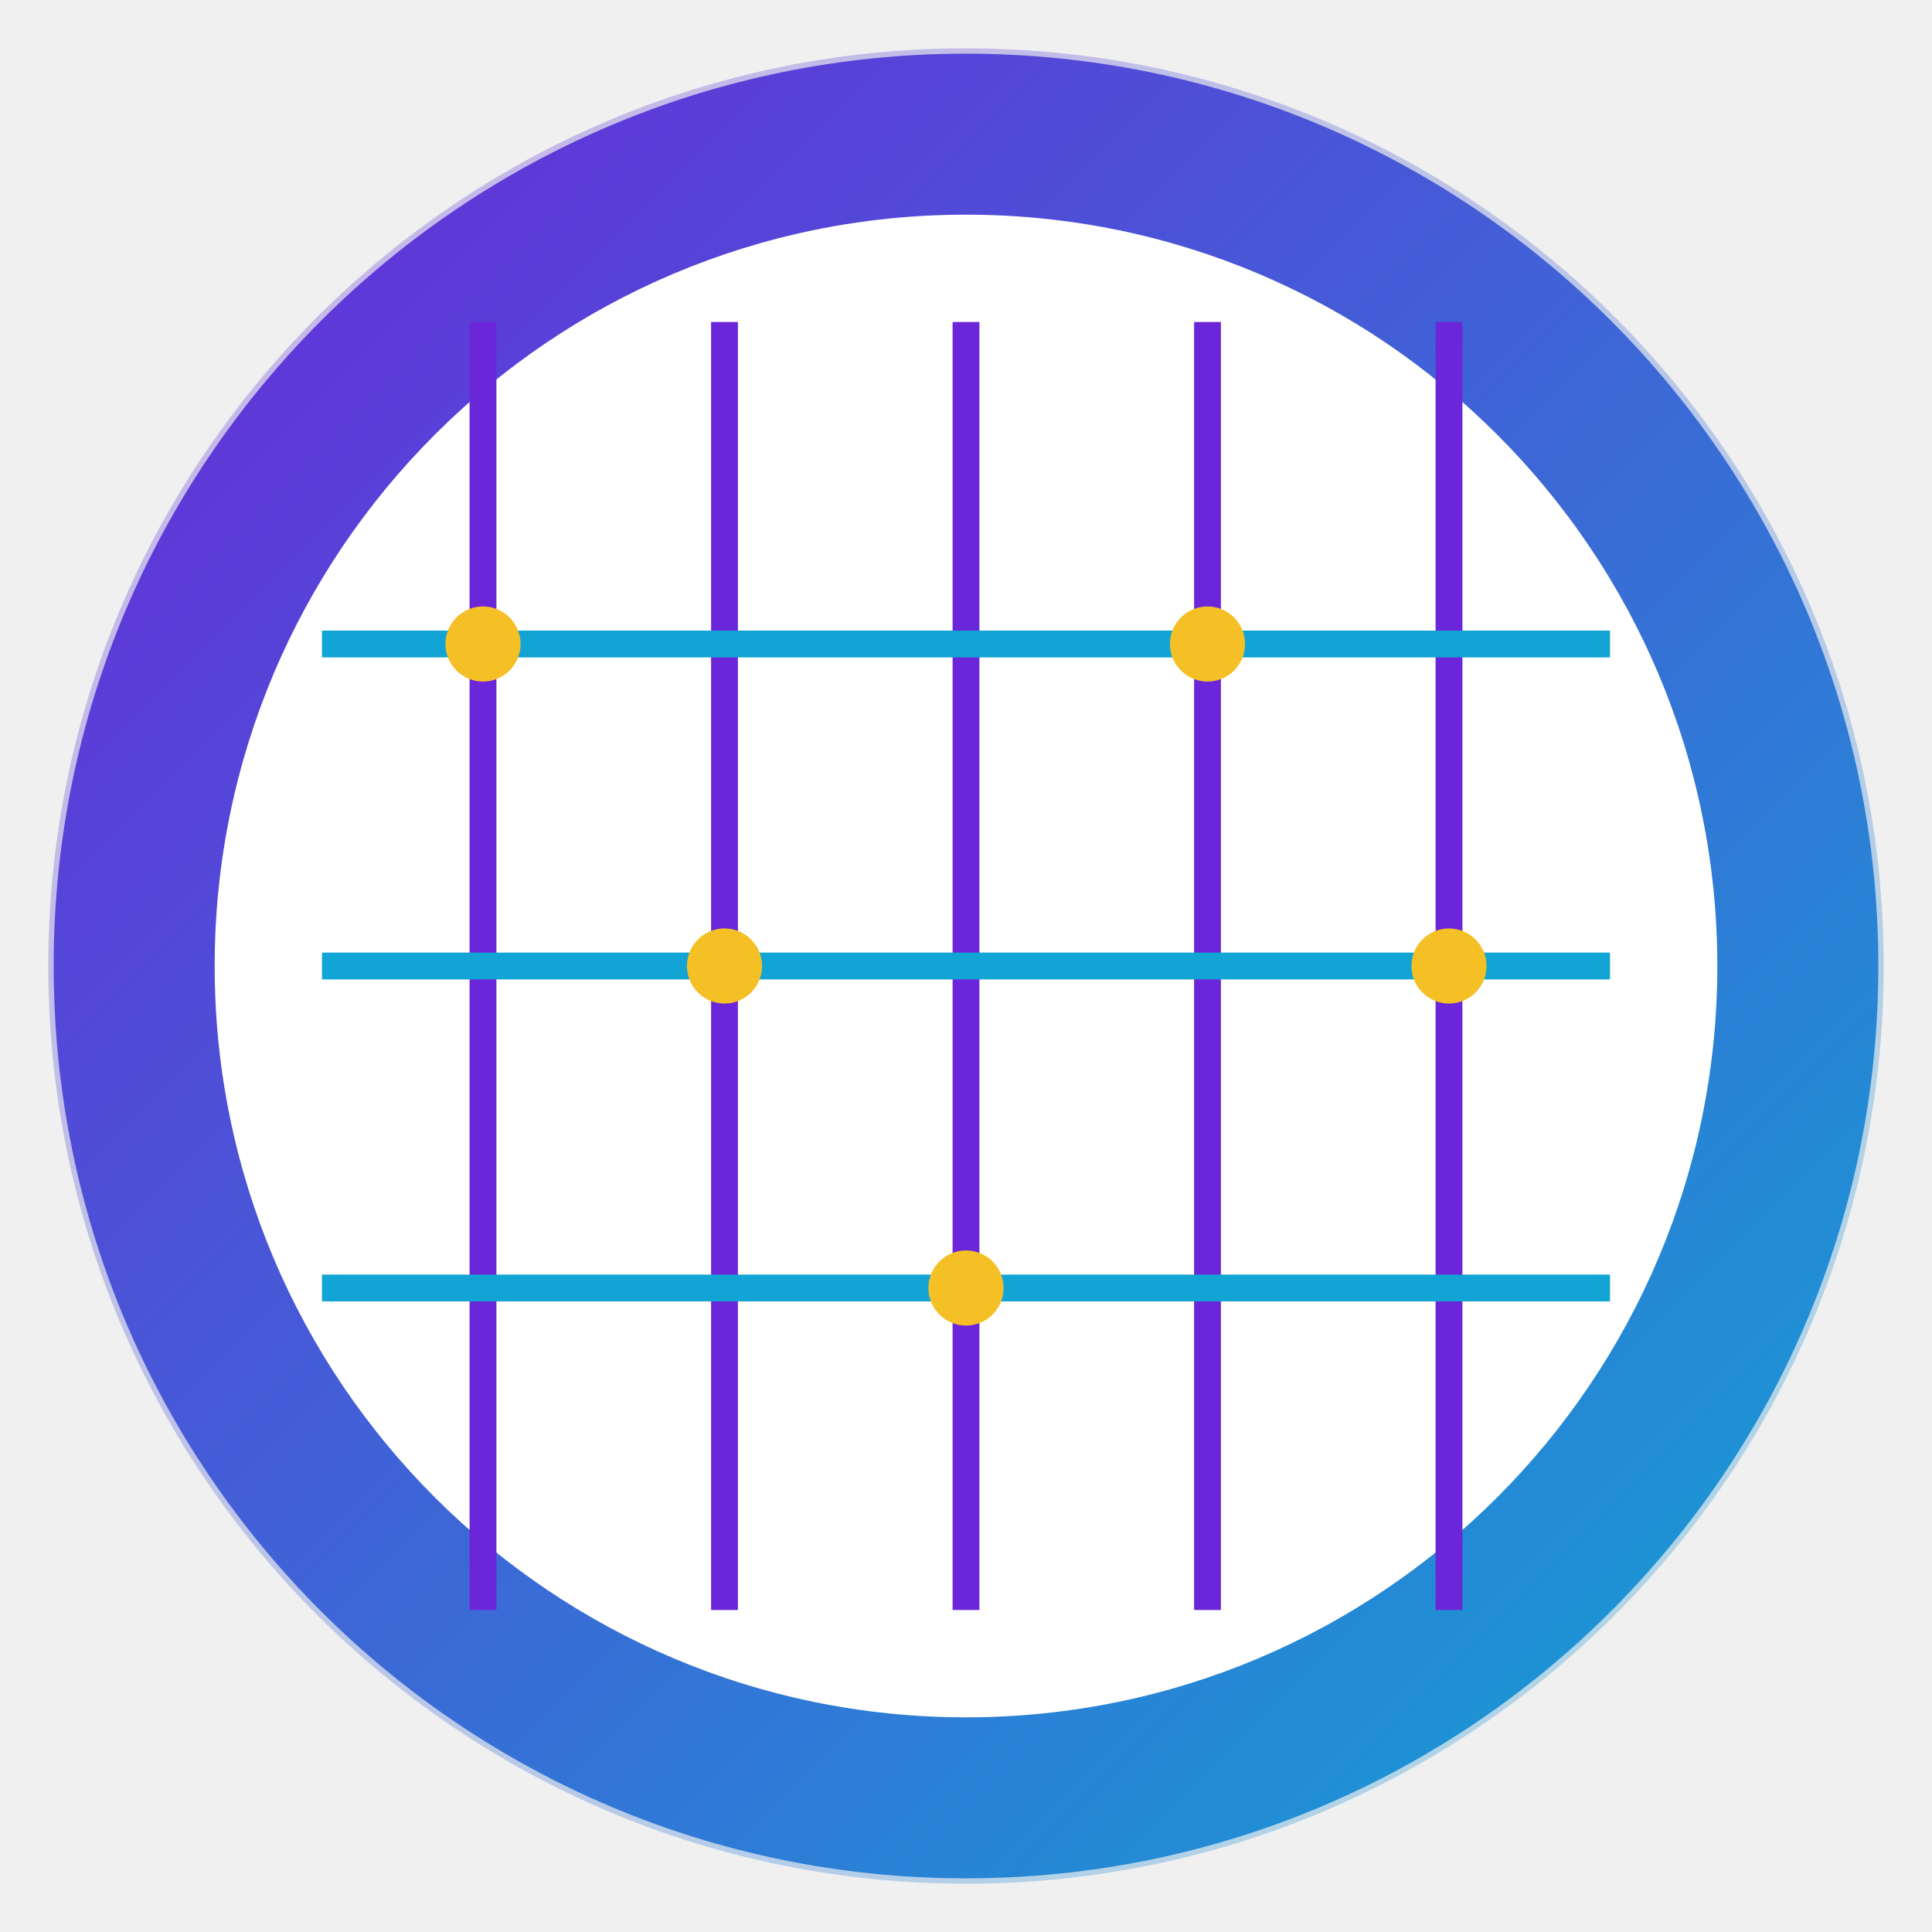
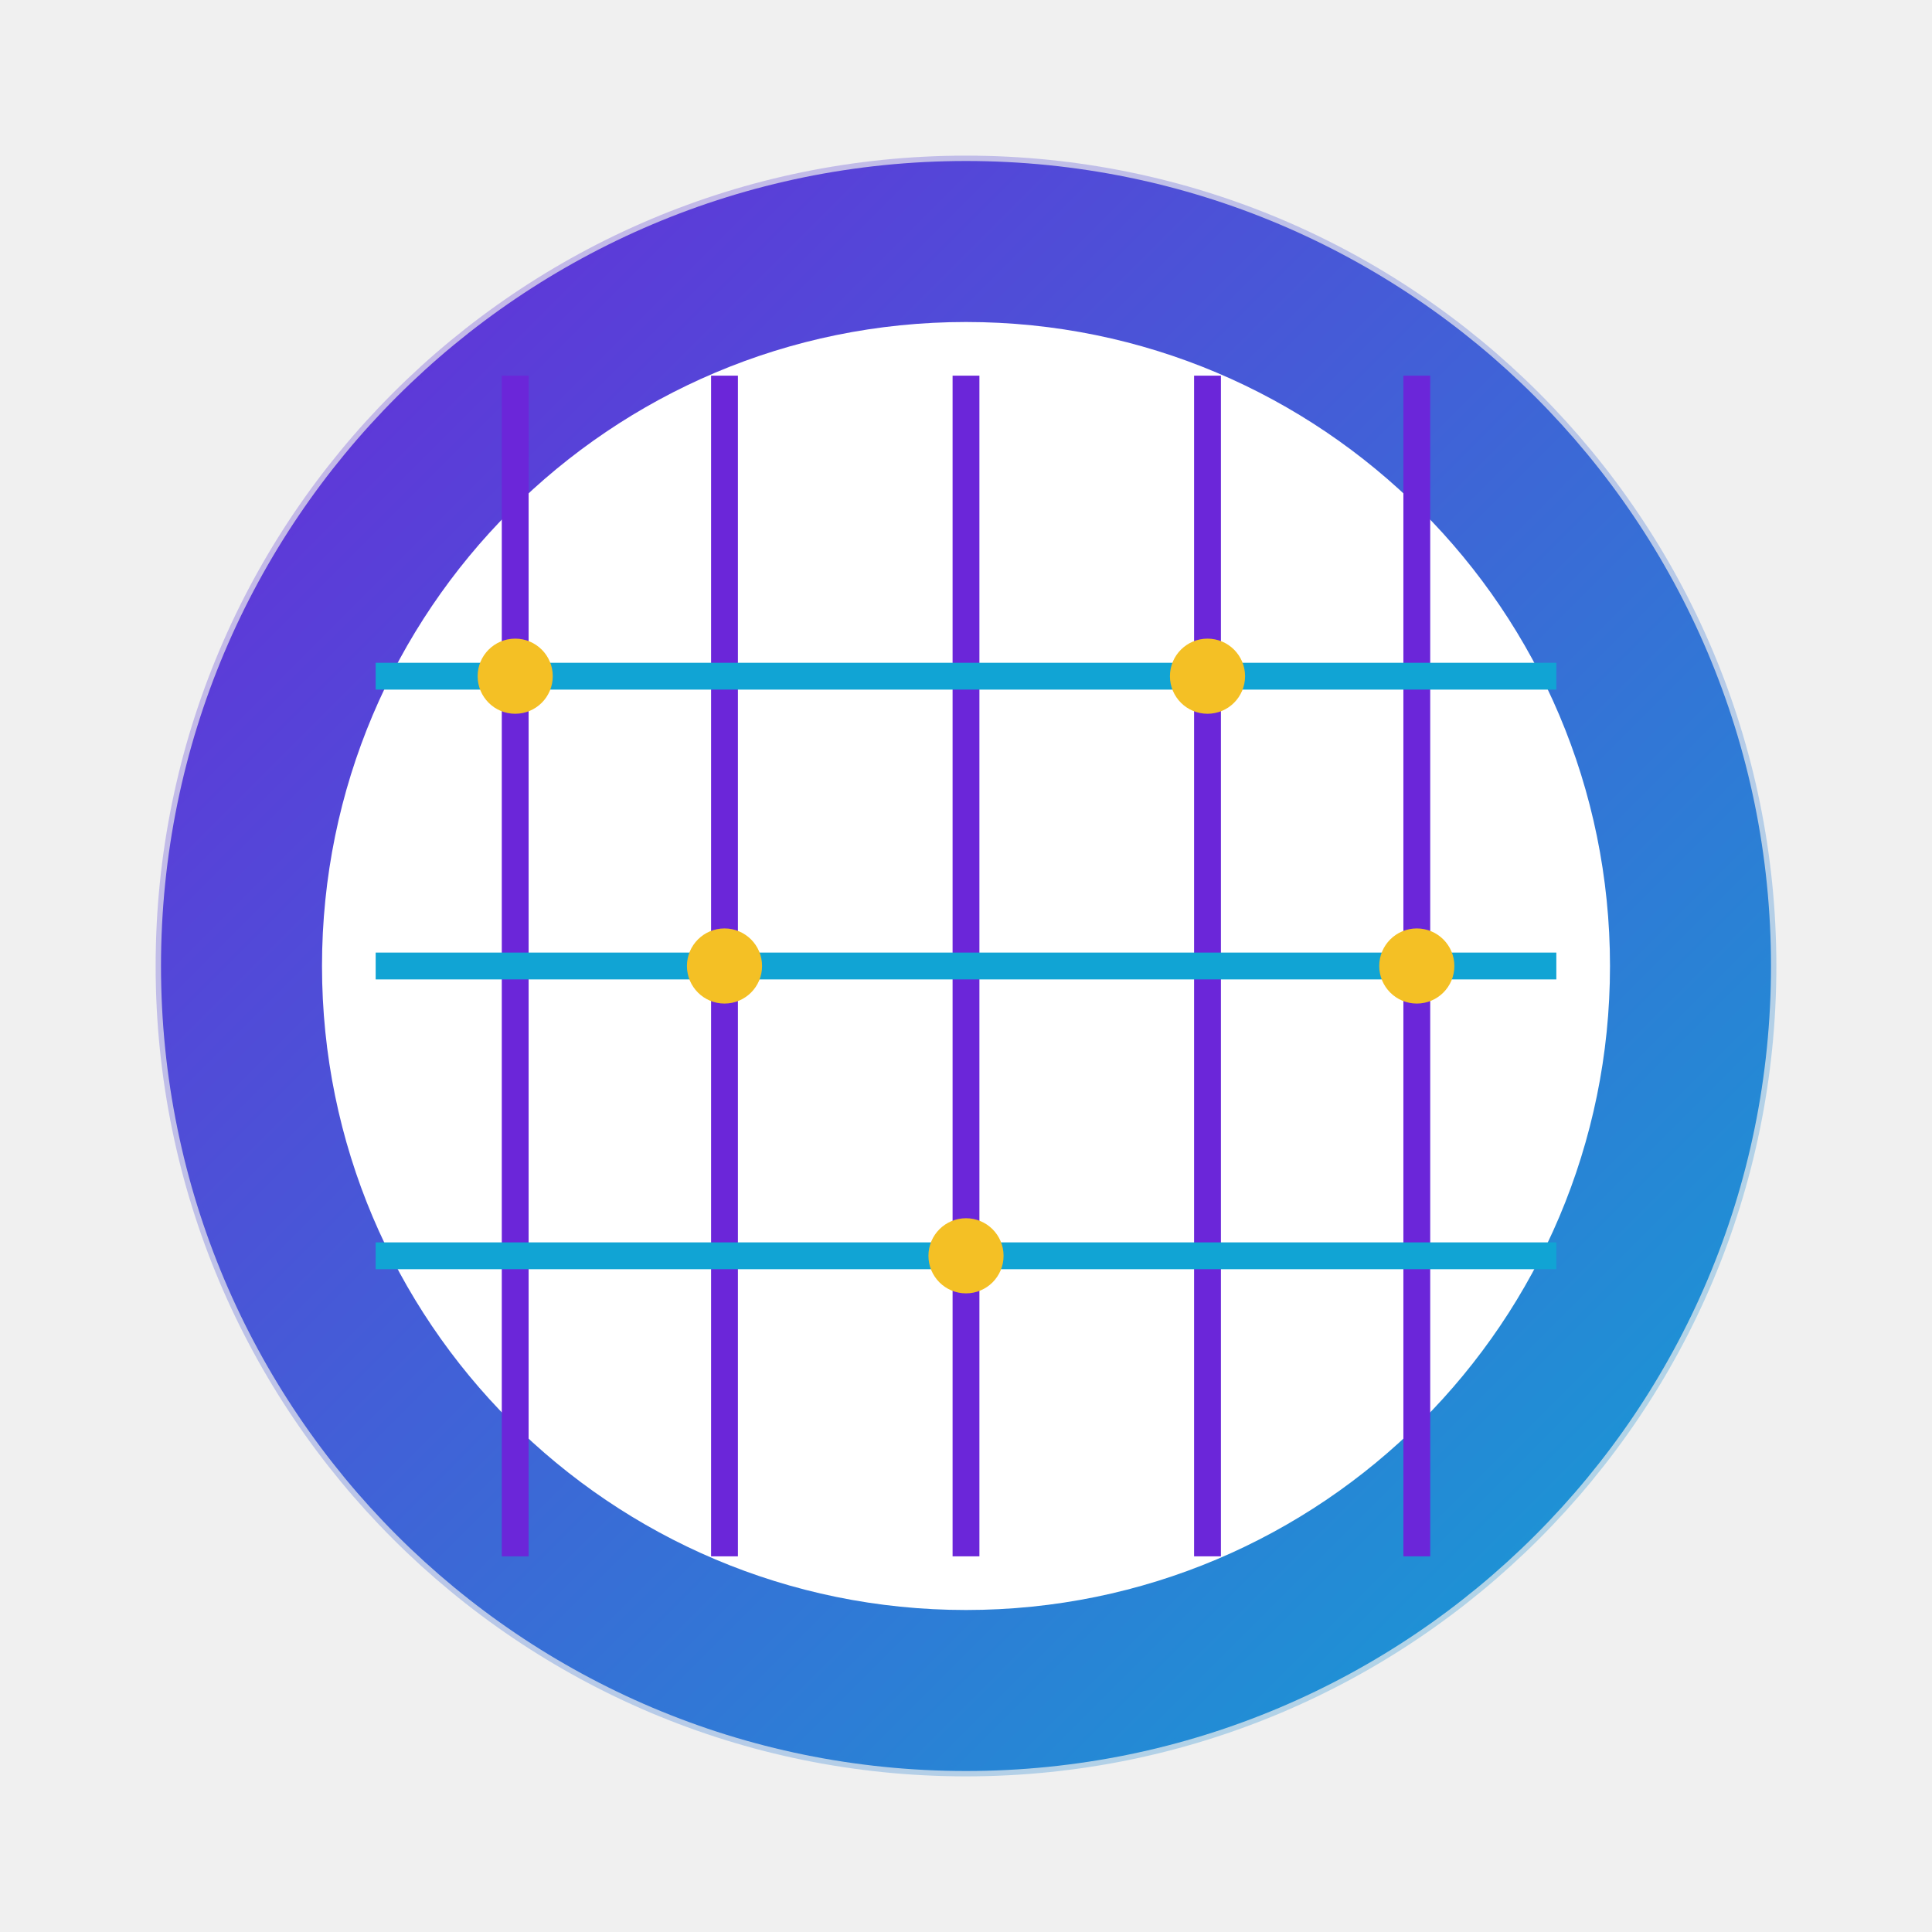
<svg xmlns="http://www.w3.org/2000/svg" width="180" height="180" viewBox="0 0 180 180">
  <defs>
    <linearGradient id="loomGradientApple" x1="0%" y1="0%" x2="100%" y2="100%">
      <stop offset="0%" style="stop-color:hsl(263, 70%, 50%);stop-opacity:1" />
      <stop offset="100%" style="stop-color:hsl(195, 85%, 45%);stop-opacity:1" />
    </linearGradient>
  </defs>
-   <circle cx="90" cy="90" r="85" fill="url(#loomGradientApple)" />
-   <circle cx="90" cy="90" r="70" fill="white" />
+   <circle cx="90" cy="90" r="75" fill="url(#loomGradientApple)" />
+   <circle cx="90" cy="90" r="60" fill="white" />
  <g stroke="hsl(263, 70%, 50%)" stroke-width="2.5" fill="none">
-     <line x1="45" y1="30" x2="45" y2="150" />
-     <line x1="67.5" y1="30" x2="67.5" y2="150" />
-     <line x1="90" y1="30" x2="90" y2="150" />
-     <line x1="112.5" y1="30" x2="112.5" y2="150" />
-     <line x1="135" y1="30" x2="135" y2="150" />
+     <line x1="48" y1="35" x2="48" y2="145" />
+     <line x1="67.5" y1="35" x2="67.5" y2="145" />
+     <line x1="90" y1="35" x2="90" y2="145" />
+     <line x1="112.5" y1="35" x2="112.5" y2="145" />
+     <line x1="132" y1="35" x2="132" y2="145" />
  </g>
  <g stroke="hsl(195, 85%, 45%)" stroke-width="2.5" fill="none">
-     <line x1="30" y1="60" x2="150" y2="60" />
-     <line x1="30" y1="90" x2="150" y2="90" />
-     <line x1="30" y1="120" x2="150" y2="120" />
+     <line x1="35" y1="63" x2="145" y2="63" />
+     <line x1="35" y1="90" x2="145" y2="90" />
+     <line x1="35" y1="117" x2="145" y2="117" />
  </g>
-   <circle cx="45" cy="60" r="3.5" fill="hsl(45, 90%, 55%)" />
+   <circle cx="48" cy="63" r="3.5" fill="hsl(45, 90%, 55%)" />
  <circle cx="67.5" cy="90" r="3.5" fill="hsl(45, 90%, 55%)" />
-   <circle cx="90" cy="120" r="3.5" fill="hsl(45, 90%, 55%)" />
-   <circle cx="112.5" cy="60" r="3.5" fill="hsl(45, 90%, 55%)" />
-   <circle cx="135" cy="90" r="3.5" fill="hsl(45, 90%, 55%)" />
-   <circle cx="90" cy="90" r="85" fill="none" stroke="url(#loomGradientApple)" stroke-width="1" opacity="0.3" />
+   <circle cx="90" cy="117" r="3.5" fill="hsl(45, 90%, 55%)" />
+   <circle cx="112.5" cy="63" r="3.5" fill="hsl(45, 90%, 55%)" />
+   <circle cx="132" cy="90" r="3.5" fill="hsl(45, 90%, 55%)" />
+   <circle cx="90" cy="90" r="75" fill="none" stroke="url(#loomGradientApple)" stroke-width="1" opacity="0.3" />
</svg>
